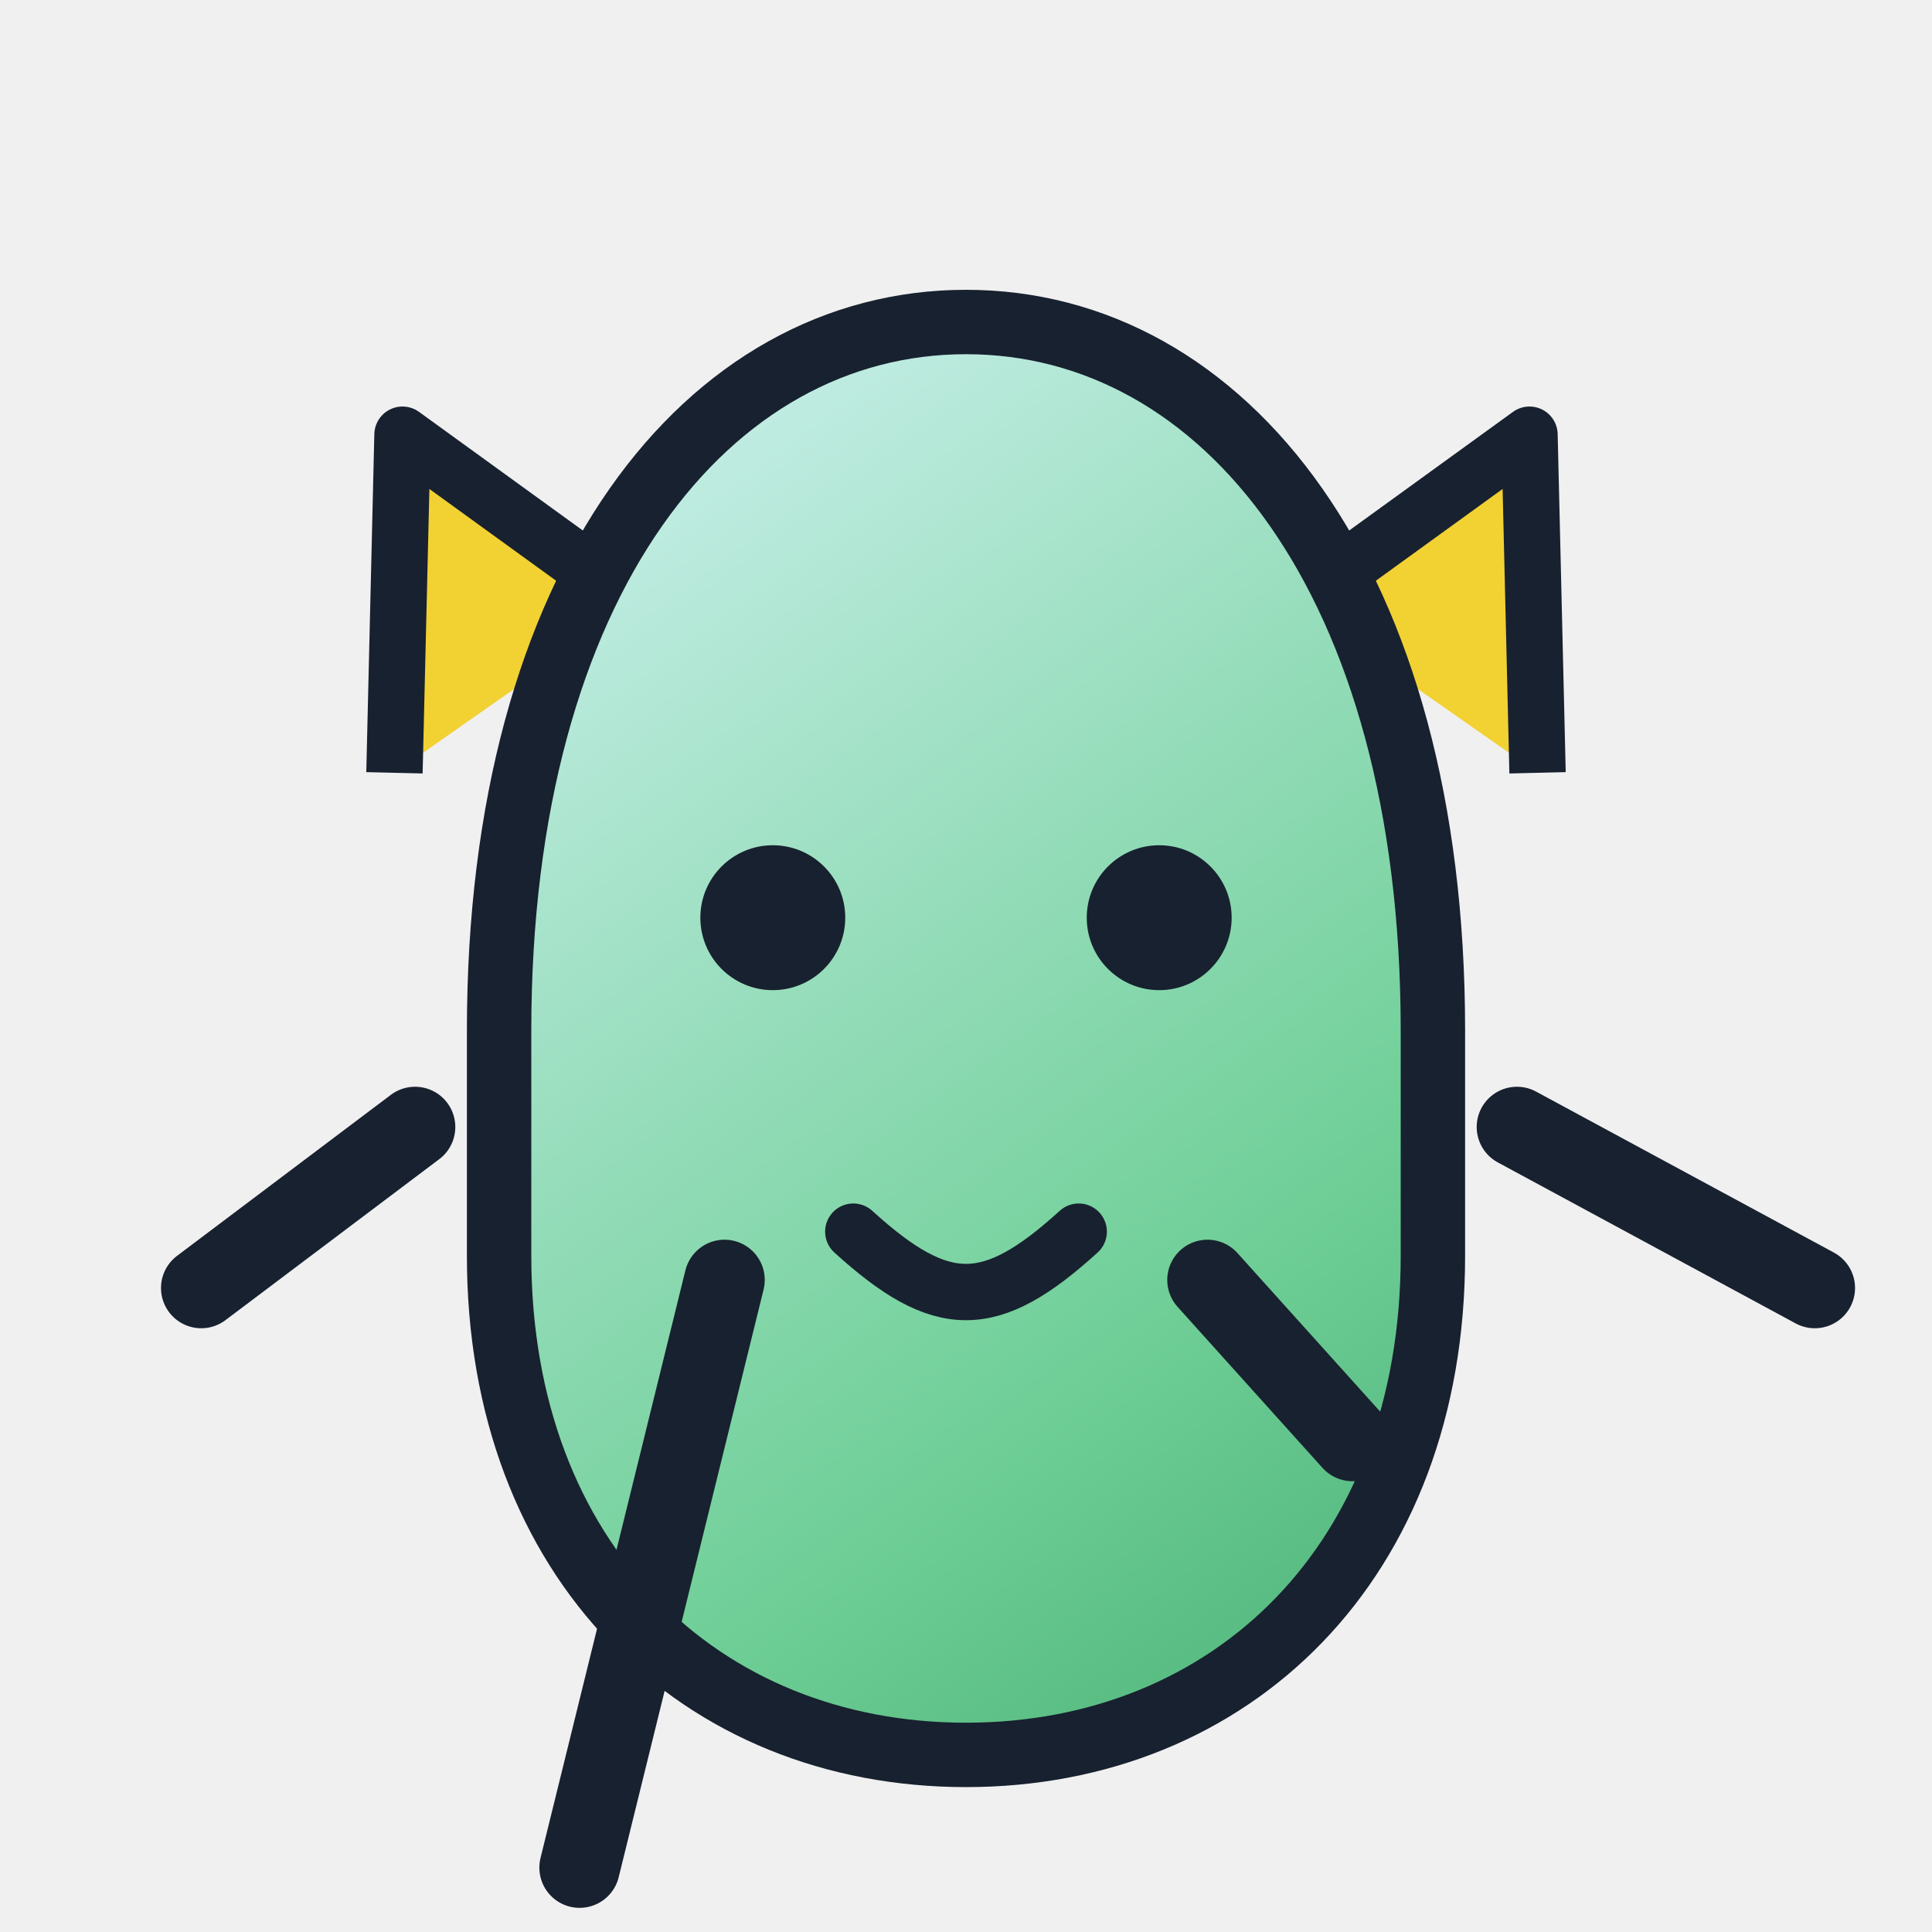
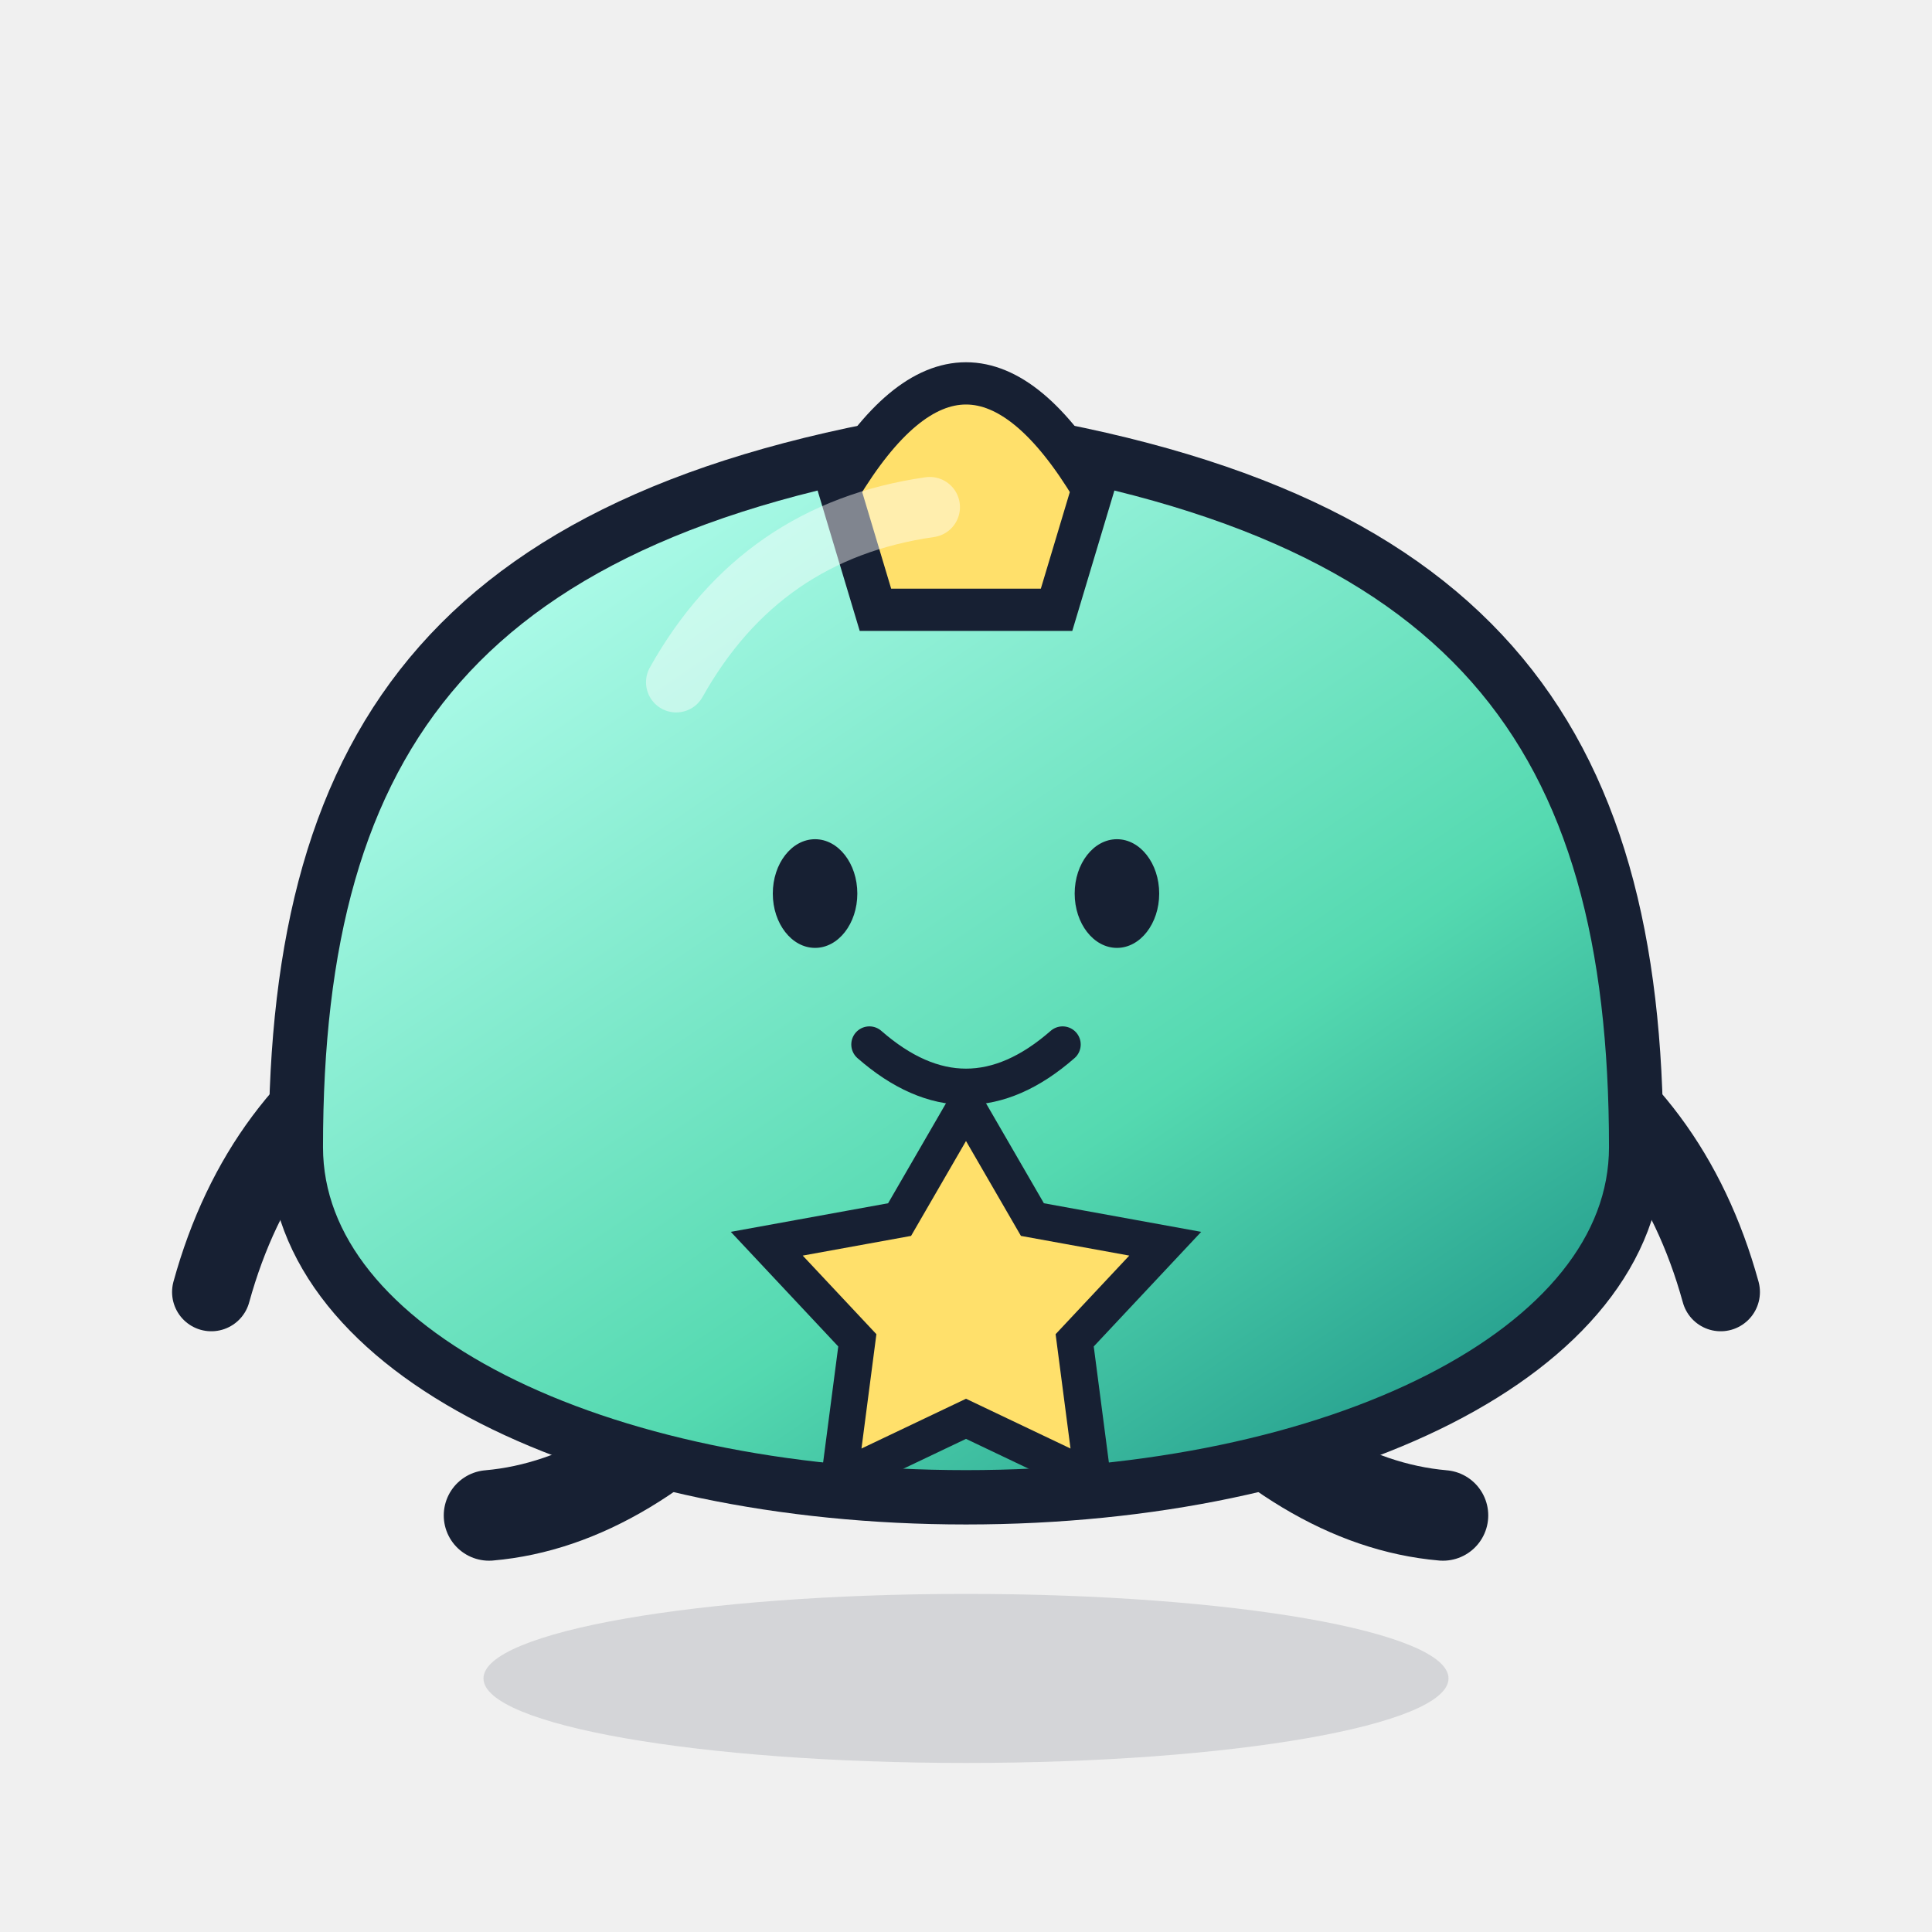
- <svg xmlns="http://www.w3.org/2000/svg" viewBox="0 0 240 240" role="img" aria-label="Blob Youngling stage">
+ <svg xmlns="http://www.w3.org/2000/svg" viewBox="0 0 320 320" role="img" aria-label="Blob Youngling stage">
  <defs>
-     <linearGradient id="body" x1="48" x2="192" y1="28" y2="224" gradientUnits="userSpaceOnUse">
-       <stop stop-color="#dff7ff" />
-       <stop offset=".68" stop-color="#6fcf97" />
-       <stop offset="1" stop-color="#42aa6f" />
+     <linearGradient id="body" x1="95" y1="70" x2="228" y2="266" gradientUnits="userSpaceOnUse">
+       <stop stop-color="#b8fff0" />
+       <stop offset=".62" stop-color="#54d9b0" />
+       <stop offset="1" stop-color="#198f85" />
    </linearGradient>
+     <filter id="soft">
+       <feGaussianBlur stdDeviation="5" />
+     </filter>
  </defs>
-   <path d="M79 75 50 54l-1 42" fill="#f2d133" stroke="#18212f" stroke-width="7" stroke-linejoin="round" />
-   <path d="m161 75 29-21 1 42" fill="#f2d133" stroke="#18212f" stroke-width="7" stroke-linejoin="round" />
-   <path d="M51.56 140 25 160M188.44 140l37 20" stroke="#18212f" stroke-width="10" stroke-linecap="round" />
-   <path d="M62 128c0-56 26-88 58-88s58 32 58 88v28c0 38-25 62-58 62s-58-24-58-62z" fill="url(#body)" stroke="#18212f" stroke-width="8" />
-   <circle cx="96" cy="114" r="9" fill="#18212f" />
-   <circle cx="144" cy="114" r="9" fill="#18212f" />
-   <path d="M106 153c11 10 17 10 28 0" fill="none" stroke="#18212f" stroke-width="7" stroke-linecap="round" />
-   <path d="M90 159 72 232M150 159l18 20" stroke="#18212f" stroke-width="10" stroke-linecap="round" />
+   <ellipse cx="160" cy="278" rx="79.92" ry="14" fill="#172033" opacity=".13" />
+   <path d="M67 171q-24 14-32 43M253 171q24 14 32 43" fill="none" stroke="#172033" stroke-width="13" stroke-linecap="round" />
+   <path d="M126 224q-22 25-45 27M194 224q22 25 45 27" fill="none" stroke="#172033" stroke-width="15" stroke-linecap="round" />
+   <path d="M160 72C75.64 84 49 122 49 190C49 224 98.95 248 160 248S271 224 271 190C271 122 244.36 84 160 72Z" fill="url(#body)" stroke="#172033" stroke-width="9" stroke-linejoin="round" />
+   <path d="M139 81q21-35 42 0l-6 20h-30Z" fill="#ffe06b" stroke="#172033" stroke-width="7" />
+   <path d="M112 113q14-25 42-29" fill="none" stroke="#fff" stroke-width="10" stroke-linecap="round" opacity=".45" />
+   <ellipse cx="135" cy="148" rx="7" ry="9" fill="#172033" />
+   <ellipse cx="185" cy="148" rx="7" ry="9" fill="#172033" />
+   <path d="M144 173 Q160 187 176 173" fill="none" stroke="#172033" stroke-width="6" stroke-linecap="round" />
+   <path d="m160 183 11 19 22 4-15 16 3 23-21-10-21 10 3-23-15-16 22-4Z" fill="#ffe06b" stroke="#172033" stroke-width="6" />
</svg>
